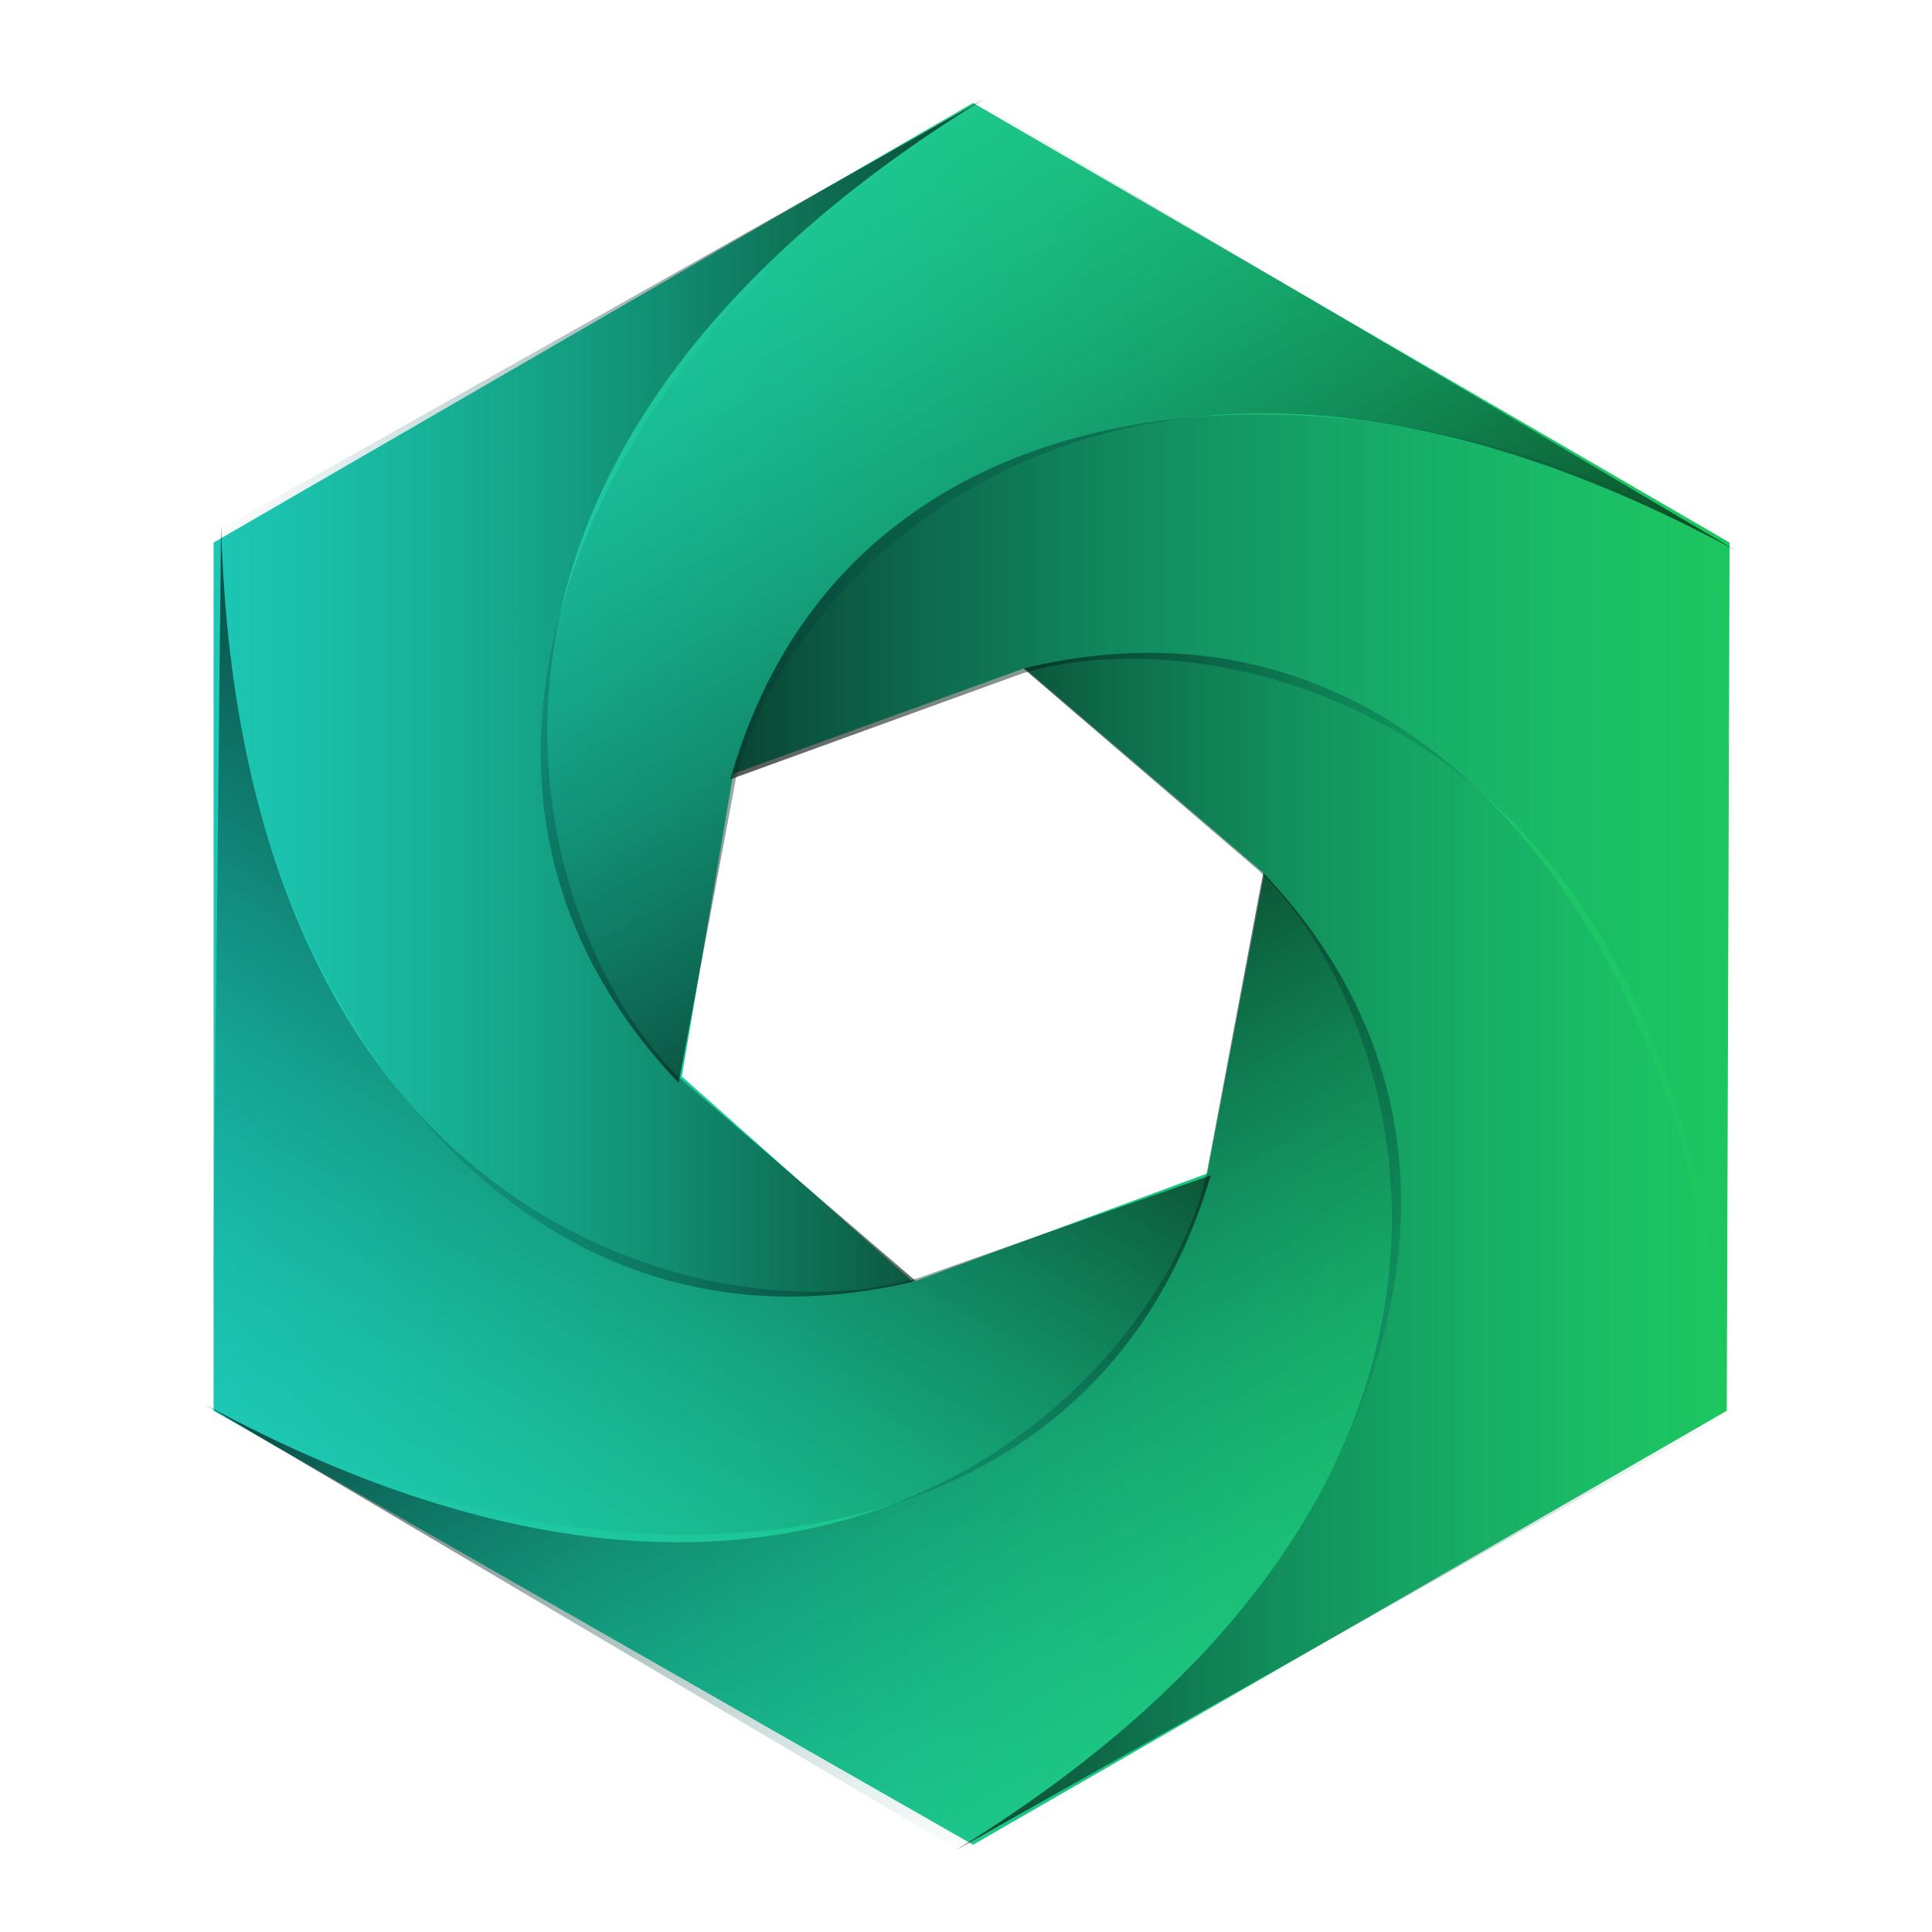
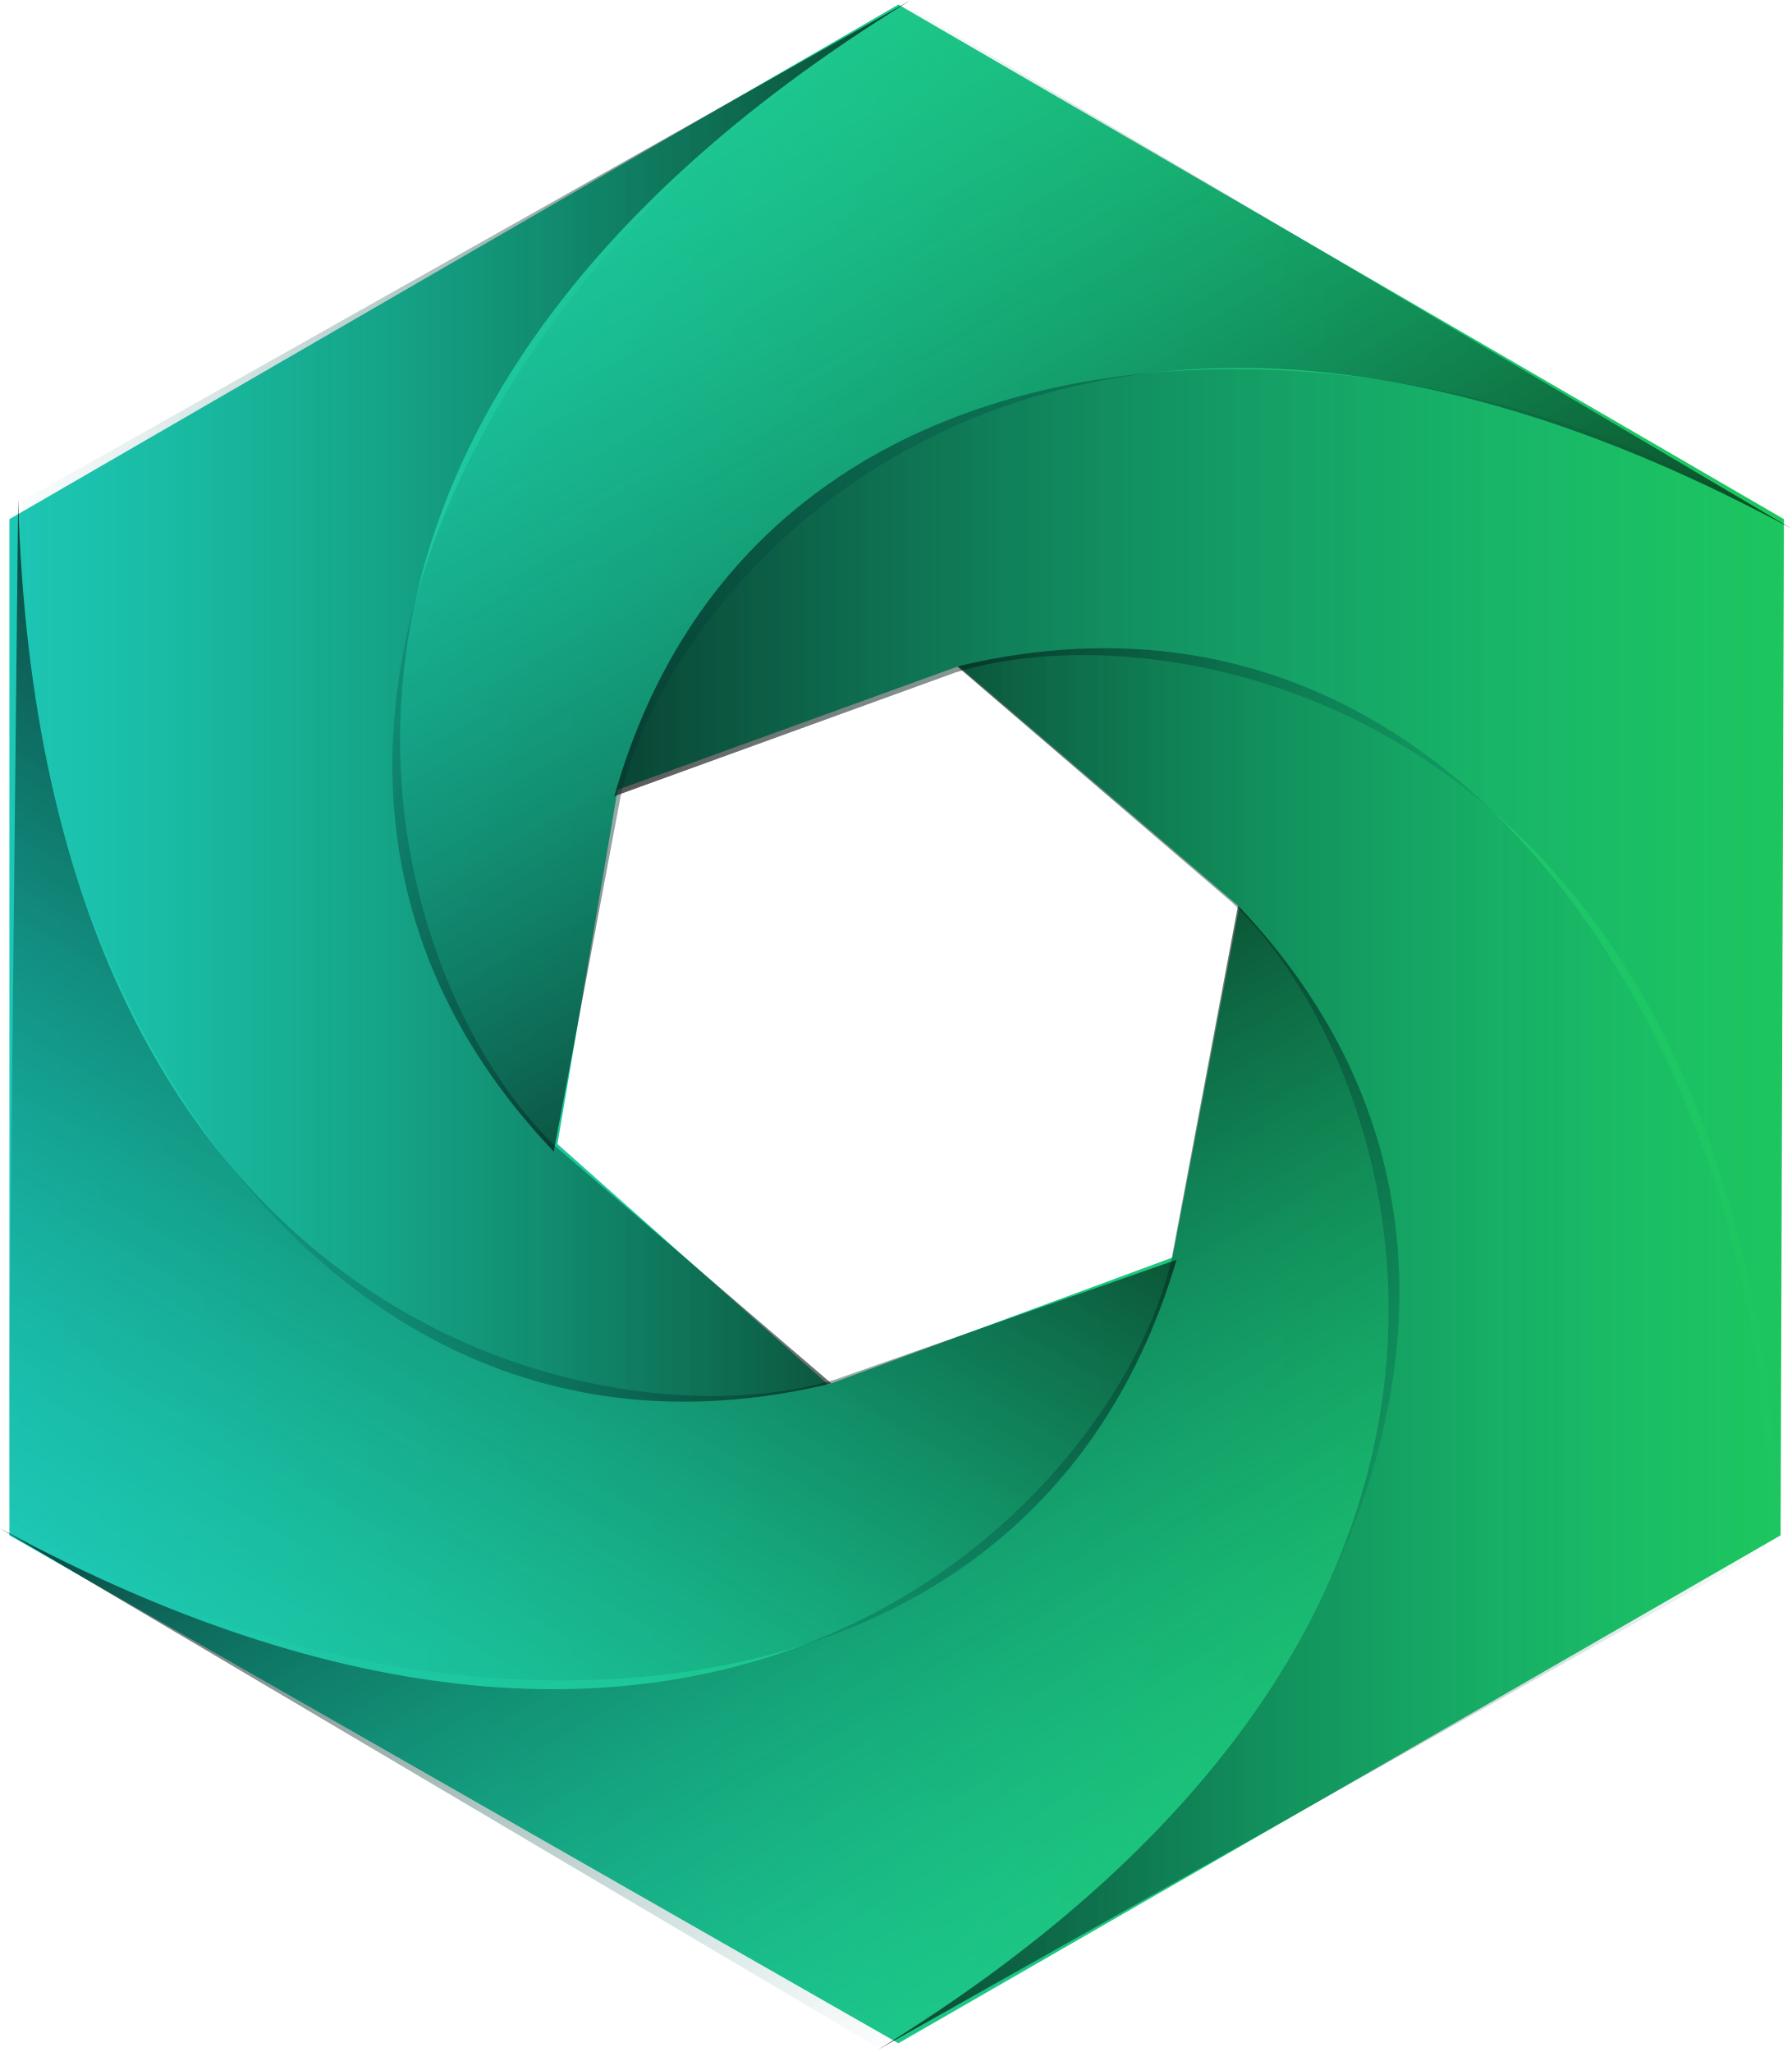
- <svg xmlns="http://www.w3.org/2000/svg" xmlns:xlink="http://www.w3.org/1999/xlink" width="64" height="64" version="1.1" viewBox="0 0 64 64" id="svg13595">
+ <svg xmlns="http://www.w3.org/2000/svg" xmlns:xlink="http://www.w3.org/1999/xlink" width="50.707" height="58.078" version="1.1" viewBox="0 0 50.707 58.078" id="svg13595">
  <defs id="defs13599">
    <linearGradient xlink:href="#linearGradient10235" id="linearGradient10237" x1="10.018" y1="137.975" x2="202.286" y2="137.975" gradientUnits="userSpaceOnUse" gradientTransform="matrix(0.5202524,0,0,0.5202524,42.36135,54.35332)" />
    <linearGradient id="linearGradient10235">
      <stop style="stop-color:#1dc7b5;stop-opacity:1;" offset="0" id="stop10231" />
      <stop style="stop-color:#1dc75e;stop-opacity:1;" offset="1" id="stop10233" />
    </linearGradient>
    <linearGradient xlink:href="#linearGradient10042" id="linearGradient9232" x1="75.556" y1="129.657" x2="201.924" y2="129.657" gradientUnits="userSpaceOnUse" gradientTransform="matrix(0.5202524,0,0,0.5202524,42.36135,54.90392)" />
    <linearGradient id="linearGradient10042">
      <stop style="stop-color:#000000;stop-opacity:1;" offset="0" id="stop10040" />
      <stop style="stop-color:#00786c;stop-opacity:0.024;" offset="1" id="stop10038" />
    </linearGradient>
    <linearGradient xlink:href="#linearGradient10042" id="linearGradient9304" x1="104.123" y1="173.471" x2="200.517" y2="173.471" gradientUnits="userSpaceOnUse" gradientTransform="matrix(0.5202524,0,0,0.5202524,42.34255,54.21807)" />
    <linearGradient xlink:href="#linearGradient10042" id="linearGradient10097" gradientUnits="userSpaceOnUse" x1="104.123" y1="173.471" x2="200.517" y2="173.471" gradientTransform="matrix(0.2601262,0.4505518,-0.4505518,0.2601262,132.3313,42.78283)" />
    <linearGradient xlink:href="#linearGradient10042" id="linearGradient10151" gradientUnits="userSpaceOnUse" gradientTransform="matrix(-0.2601262,0.4505518,-0.4505518,-0.2601262,187.5253,114.5172)" x1="104.123" y1="173.471" x2="200.517" y2="173.471" />
    <linearGradient xlink:href="#linearGradient10042" id="linearGradient10205" gradientUnits="userSpaceOnUse" gradientTransform="matrix(-0.5202524,0,0,-0.5202524,152.5667,198.1722)" x1="104.123" y1="173.471" x2="200.517" y2="173.471" />
    <linearGradient xlink:href="#linearGradient10042" id="linearGradient10228" gradientUnits="userSpaceOnUse" gradientTransform="matrix(-0.2601262,-0.4505518,0.4505518,-0.2601262,62.7532,210.0162)" x1="104.123" y1="173.471" x2="200.517" y2="173.471" />
  </defs>
-   <g id="g16590" transform="matrix(0.50205,0,0,0.50205,-16.8075,-31.06735)">
-     <path id="path7897" style="fill:url(#linearGradient10237);fill-opacity:1;stroke:none;stroke-width:0.138px;stroke-linecap:butt;stroke-linejoin:miter;stroke-opacity:1" d="M 97.683 68.67 L 47.572 97.68 L 47.572 154.968 L 97.683 183.601 L 147.413 154.968 L 147.6 97.68 L 97.683 68.67 z M 101.072 105.97 L 116.897 119.531 L 113.128 139.31 L 93.727 146.468 L 78.465 132.906 L 81.858 112.937 L 101.072 105.97 z " />
+   <g id="g16590" transform="matrix(0.50205,0,0,0.50205,-23.61744,-34.34705)">
+     <path id="path7897" style="fill:url(#linearGradient10237);fill-opacity:1;stroke:none;stroke-width:0.138px;stroke-linecap:butt;stroke-linejoin:miter;stroke-opacity:1" d="M 97.683,68.67 47.572,97.68 v 57.289 l 50.111,28.633 49.73,-28.633 0.187,-57.289 z m 3.388,37.3 15.826,13.562 -3.77,19.778 -19.401,7.158 -15.262,-13.562 3.392,-19.969 z" />
    <path style="opacity:0.659;fill:url(#linearGradient9232);fill-opacity:1;stroke:none;stroke-width:0.138px;stroke-linecap:butt;stroke-linejoin:miter;stroke-opacity:1" d="M 81.669,113.301 C 90.292,82.882 128.262,85.539 147.413,98.042 v 57.455 c -1.798,-47.199 -34.12,-53.048 -46.529,-49.166 z" id="path7901" />
    <path style="opacity:0.659;fill:url(#linearGradient9304);fill-opacity:1;stroke:none;stroke-width:0.138px;stroke-linecap:butt;stroke-linejoin:miter;stroke-opacity:1" d="m 101.001,105.986 c 30.734,-7.421 47.059,26.964 45.567,49.786 l -50.056,28.205 c 40.237,-24.737 29.466,-55.767 19.993,-64.673 z" id="path7901-3" />
    <path style="opacity:0.659;fill:url(#linearGradient10097);fill-opacity:1;stroke:none;stroke-width:0.138px;stroke-linecap:butt;stroke-linejoin:miter;stroke-opacity:1" d="m 116.828,119.466 c 21.794,22.906 0.178,54.237 -20.333,64.355 L 47.042,154.575 c 41.541,22.478 63.029,-2.365 66.005,-15.022 z" id="path7901-3-9" />
    <path style="opacity:0.659;fill:url(#linearGradient10151);fill-opacity:1;stroke:none;stroke-width:0.138px;stroke-linecap:butt;stroke-linejoin:miter;stroke-opacity:1" d="m 113.364,139.433 c -8.941,30.327 -46.881,27.272 -65.9,14.569 l 0.602,-57.452 c 1.304,47.215 33.563,53.402 46.012,49.651 z" id="path7901-3-9-7" />
    <path style="opacity:0.659;fill:url(#linearGradient10205);fill-opacity:1;stroke:none;stroke-width:0.138px;stroke-linecap:butt;stroke-linejoin:miter;stroke-opacity:1" d="M 93.908,146.405 C 63.174,153.825 46.849,119.44 48.341,96.618 L 98.397,68.414 C 58.159,93.15 68.93,124.181 78.404,133.086 Z" id="path7901-3-9-7-3" />
    <path style="opacity:0.659;fill:url(#linearGradient10228);fill-opacity:1;stroke:none;stroke-width:0.138px;stroke-linecap:butt;stroke-linejoin:miter;stroke-opacity:1" d="M 78.256,133.333 C 56.462,110.426 78.078,79.096 98.589,68.977 l 49.454,29.247 C 106.501,75.746 85.013,100.589 82.038,113.246 Z" id="path7901-3-9-7-6" />
    <path style="fill:none;stroke:none;stroke-width:0.138px;stroke-linecap:butt;stroke-linejoin:miter;stroke-opacity:1" d="M 81.863,112.903 C 87.728,88.484 118.519,81.183 147.614,97.698" id="path9087" />
    <path style="fill:none;stroke:none;stroke-width:0.138px;stroke-linecap:butt;stroke-linejoin:miter;stroke-opacity:1" d="m 101.084,105.963 c 24.08,-7.13 45.799,15.885 46.043,49.34" id="path9087-6" />
    <path style="fill:none;stroke:none;stroke-width:0.138px;stroke-linecap:butt;stroke-linejoin:miter;stroke-opacity:1" d="m 116.917,119.551 c 18.215,17.289 9.143,47.605 -19.708,64.545" id="path9087-7" />
    <path style="fill:none;stroke:none;stroke-width:0.138px;stroke-linecap:butt;stroke-linejoin:miter;stroke-opacity:1" d="m 113.126,139.324 c -5.865,24.419 -36.656,31.721 -65.751,15.205" id="path9087-7-5" />
    <path style="fill:none;stroke:none;stroke-width:0.138px;stroke-linecap:butt;stroke-linejoin:miter;stroke-opacity:1" d="M 93.89,146.512 C 69.81,153.642 48.091,130.627 47.847,97.172" id="path9087-7-5-3" />
    <path style="fill:none;stroke:none;stroke-width:0.138px;stroke-linecap:butt;stroke-linejoin:miter;stroke-opacity:1" d="M 78.537,132.972 C 60.322,115.683 69.394,85.366 98.244,68.427" id="path9087-7-5-3-5" />
  </g>
</svg>
